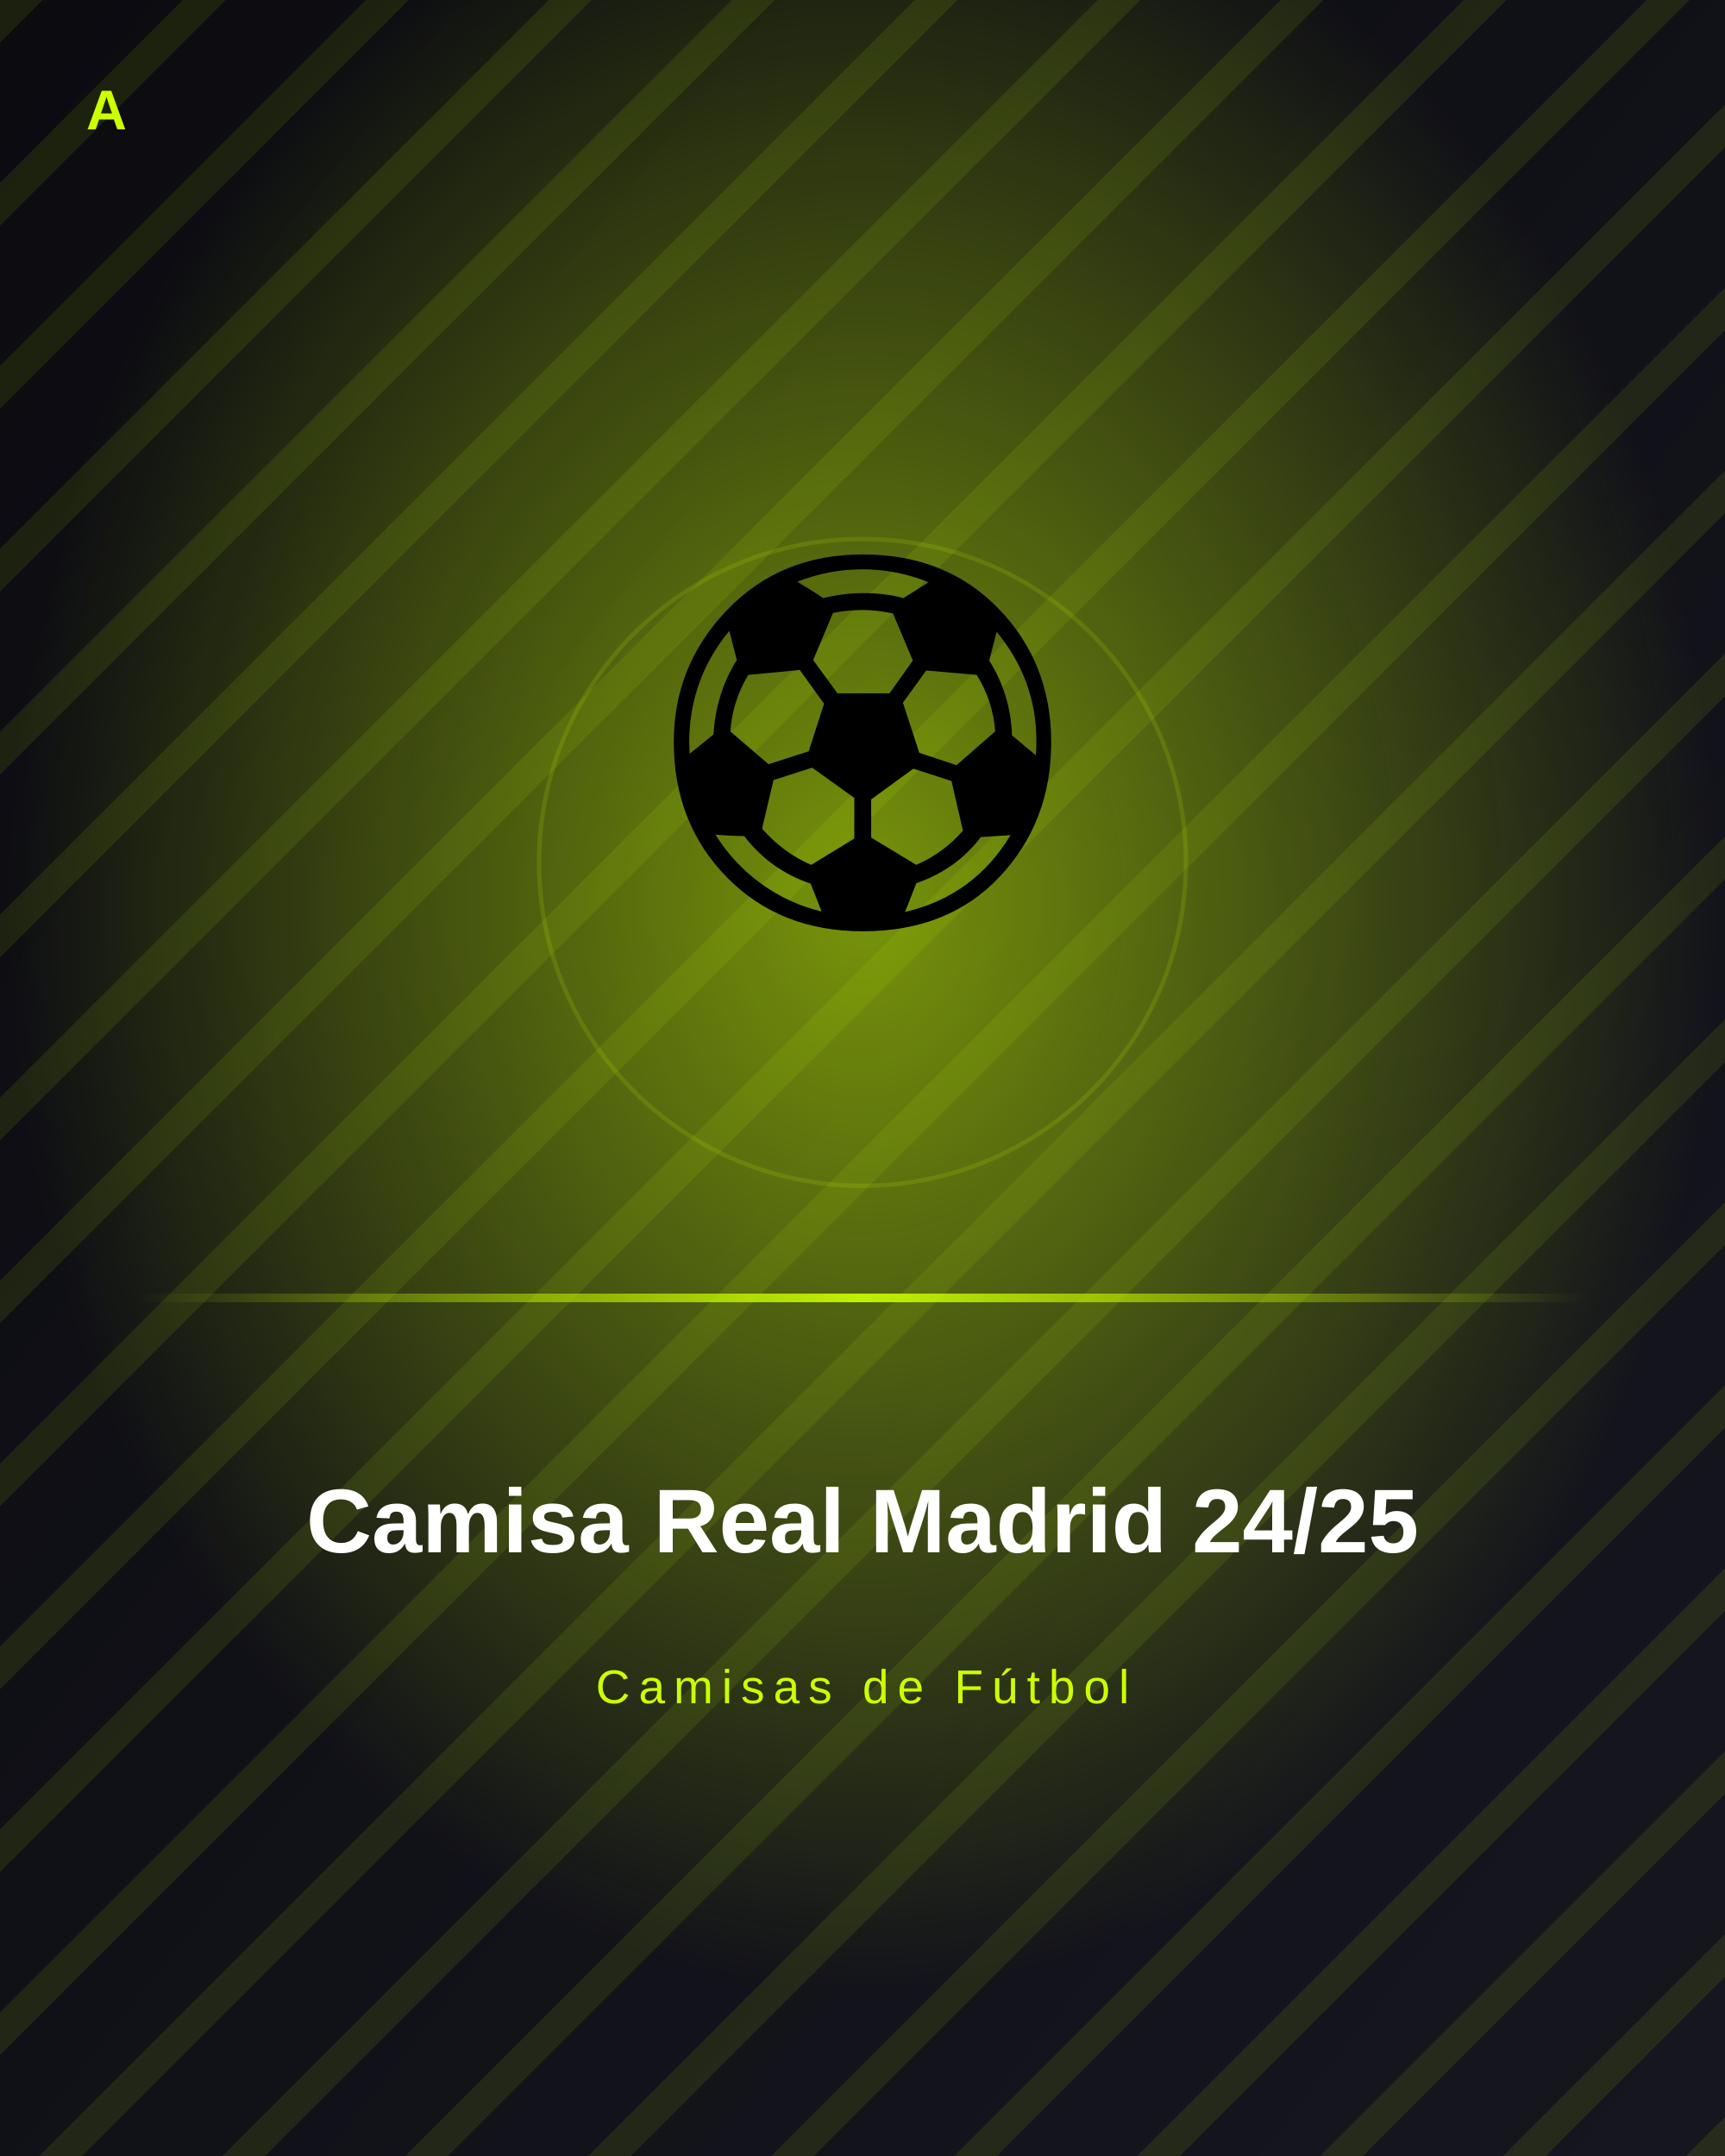
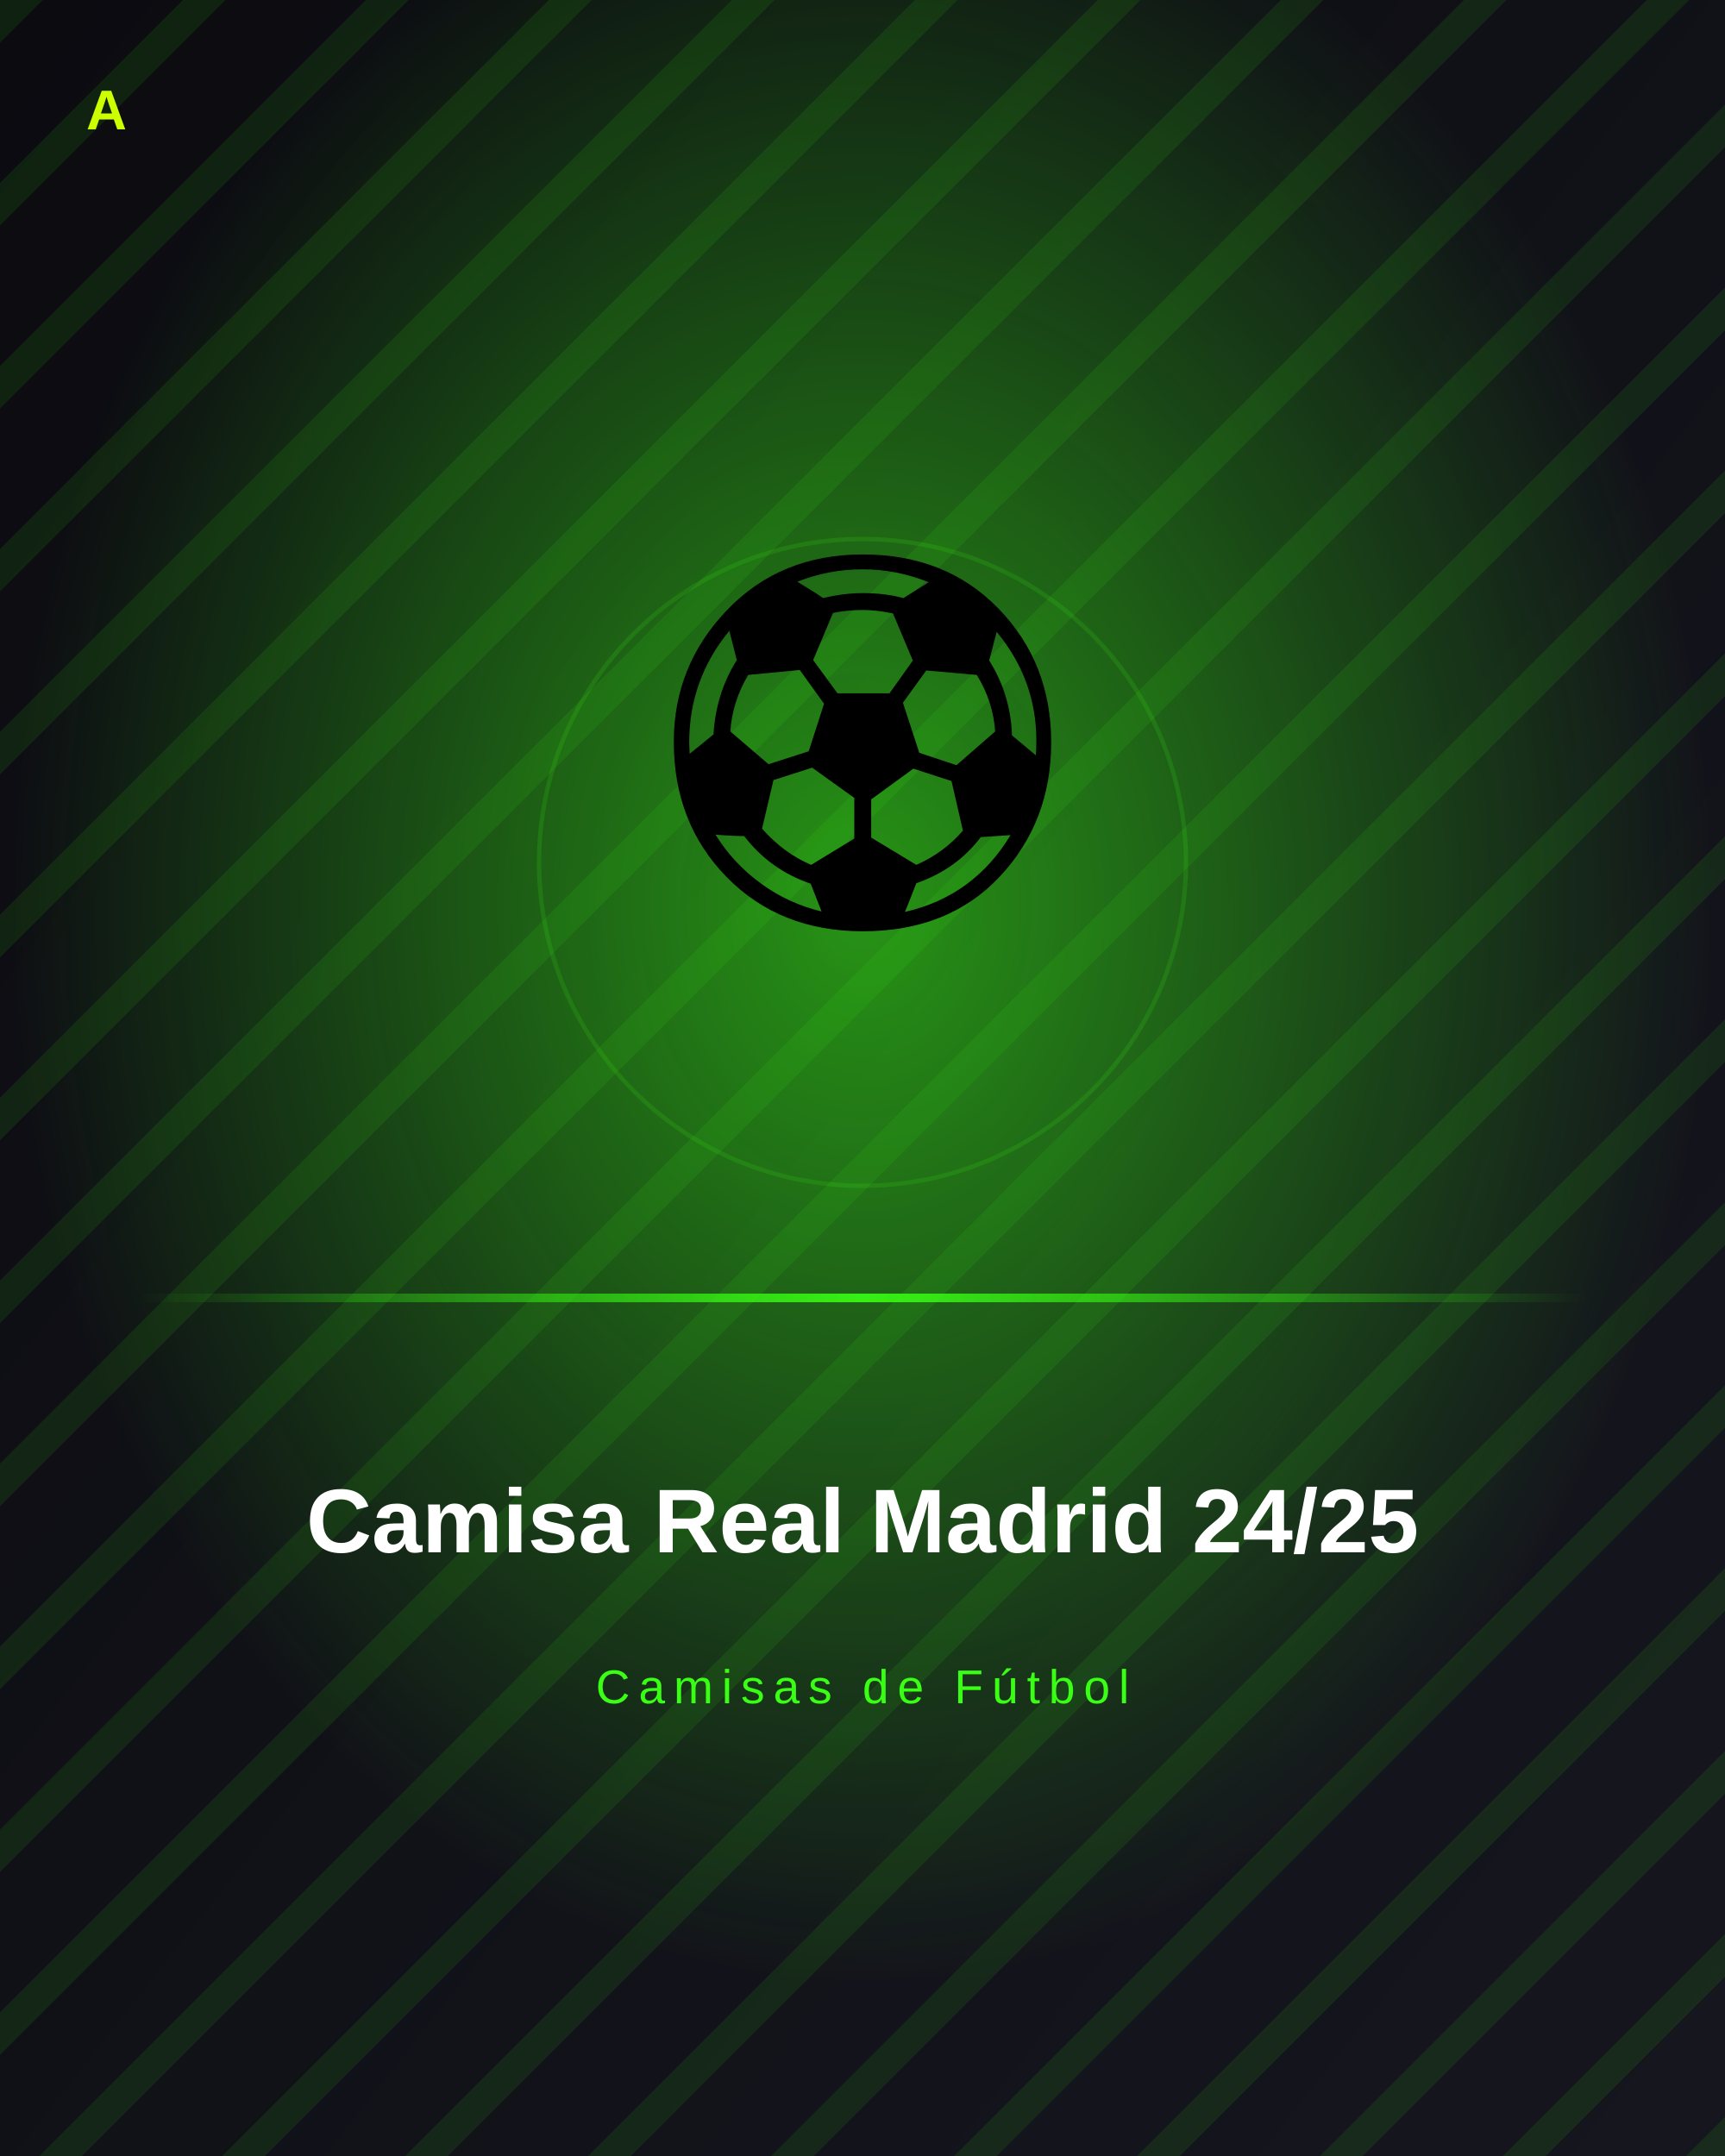
<svg xmlns="http://www.w3.org/2000/svg" width="800" height="1000" viewBox="0 0 800 1000">
  <defs>
    <linearGradient id="bg" x1="0" y1="0" x2="1" y2="1">
      <stop offset="0" stop-color="#0b0b10" />
      <stop offset="1" stop-color="#16161f" />
    </linearGradient>
    <radialGradient id="glow" cx="0.5" cy="0.42" r="0.5">
-       <stop offset="0" stop-color="rgba(204,255,0,0.55)" />
-       <stop offset="1" stop-color="rgba(204,255,0,0)" />
+       <stop offset="0" stop-color="rgba(57,255,20,0.55)" />
+       <stop offset="1" stop-color="rgba(57,255,20,0)" />
    </radialGradient>
    <linearGradient id="brand" x1="0" y1="0" x2="1" y2="1">
      <stop offset="0" stop-color="#ccff00" />
      <stop offset="0.5" stop-color="#7c5cff" />
      <stop offset="1" stop-color="#ff2e9a" />
    </linearGradient>
    <linearGradient id="band" x1="0" y1="0" x2="1" y2="0">
-       <stop offset="0" stop-color="rgba(204,255,0,0)" />
-       <stop offset="0.5" stop-color="rgba(204,255,0,0.9)" />
-       <stop offset="1" stop-color="rgba(204,255,0,0)" />
+       <stop offset="0" stop-color="rgba(57,255,20,0)" />
+       <stop offset="0.5" stop-color="rgba(57,255,20,0.9)" />
+       <stop offset="1" stop-color="rgba(57,255,20,0)" />
    </linearGradient>
    <pattern id="stcamisa-real-madrid-blanca.svg" width="60" height="60" patternTransform="rotate(45)" patternUnits="userSpaceOnUse">
      <rect width="60" height="60" fill="none" />
-       <rect width="14" height="60" fill="rgba(204,255,0,0.09)" />
+       <rect width="14" height="60" fill="rgba(57,255,20,0.09)" />
    </pattern>
  </defs>
  <rect width="800" height="1000" fill="url(#bg)" />
  <rect width="800" height="1000" fill="url(#stcamisa-real-madrid-blanca.svg)" />
  <rect width="800" height="1000" fill="url(#glow)" />
  <g transform="translate(40,60) scale(1)" font-family="Arial,sans-serif" font-weight="800">
    <text y="0" font-size="26" fill="#ccff00">A</text>
    <text x="16" y="0" font-size="26" fill="url(#logo)">LEX.STORE</text>
  </g>
-   <circle cx="400" cy="400" r="150" fill="none" stroke="rgba(204,255,0,0.14)" stroke-width="2" />
+   <circle cx="400" cy="400" r="150" fill="none" stroke="rgba(57,255,20,0.14)" stroke-width="2" />
  <text x="400" y="420" font-size="230" text-anchor="middle">⚽</text>
  <rect x="60" y="600" width="680" height="4" rx="2" fill="url(#band)" />
  <text x="400" y="720" font-family="Arial,sans-serif" font-weight="800" font-size="42" text-anchor="middle" fill="#ffffff">Camisa Real Madrid 24/25</text>
-   <text x="400" y="790" font-family="Arial,sans-serif" font-size="22" text-anchor="middle" fill="rgba(204,255,0,1)" letter-spacing="4" text-transform="uppercase">Camisas de Fútbol</text>
+   <text x="400" y="790" font-family="Arial,sans-serif" font-size="22" text-anchor="middle" fill="rgba(57,255,20,1)" letter-spacing="4" text-transform="uppercase">Camisas de Fútbol</text>
</svg>
